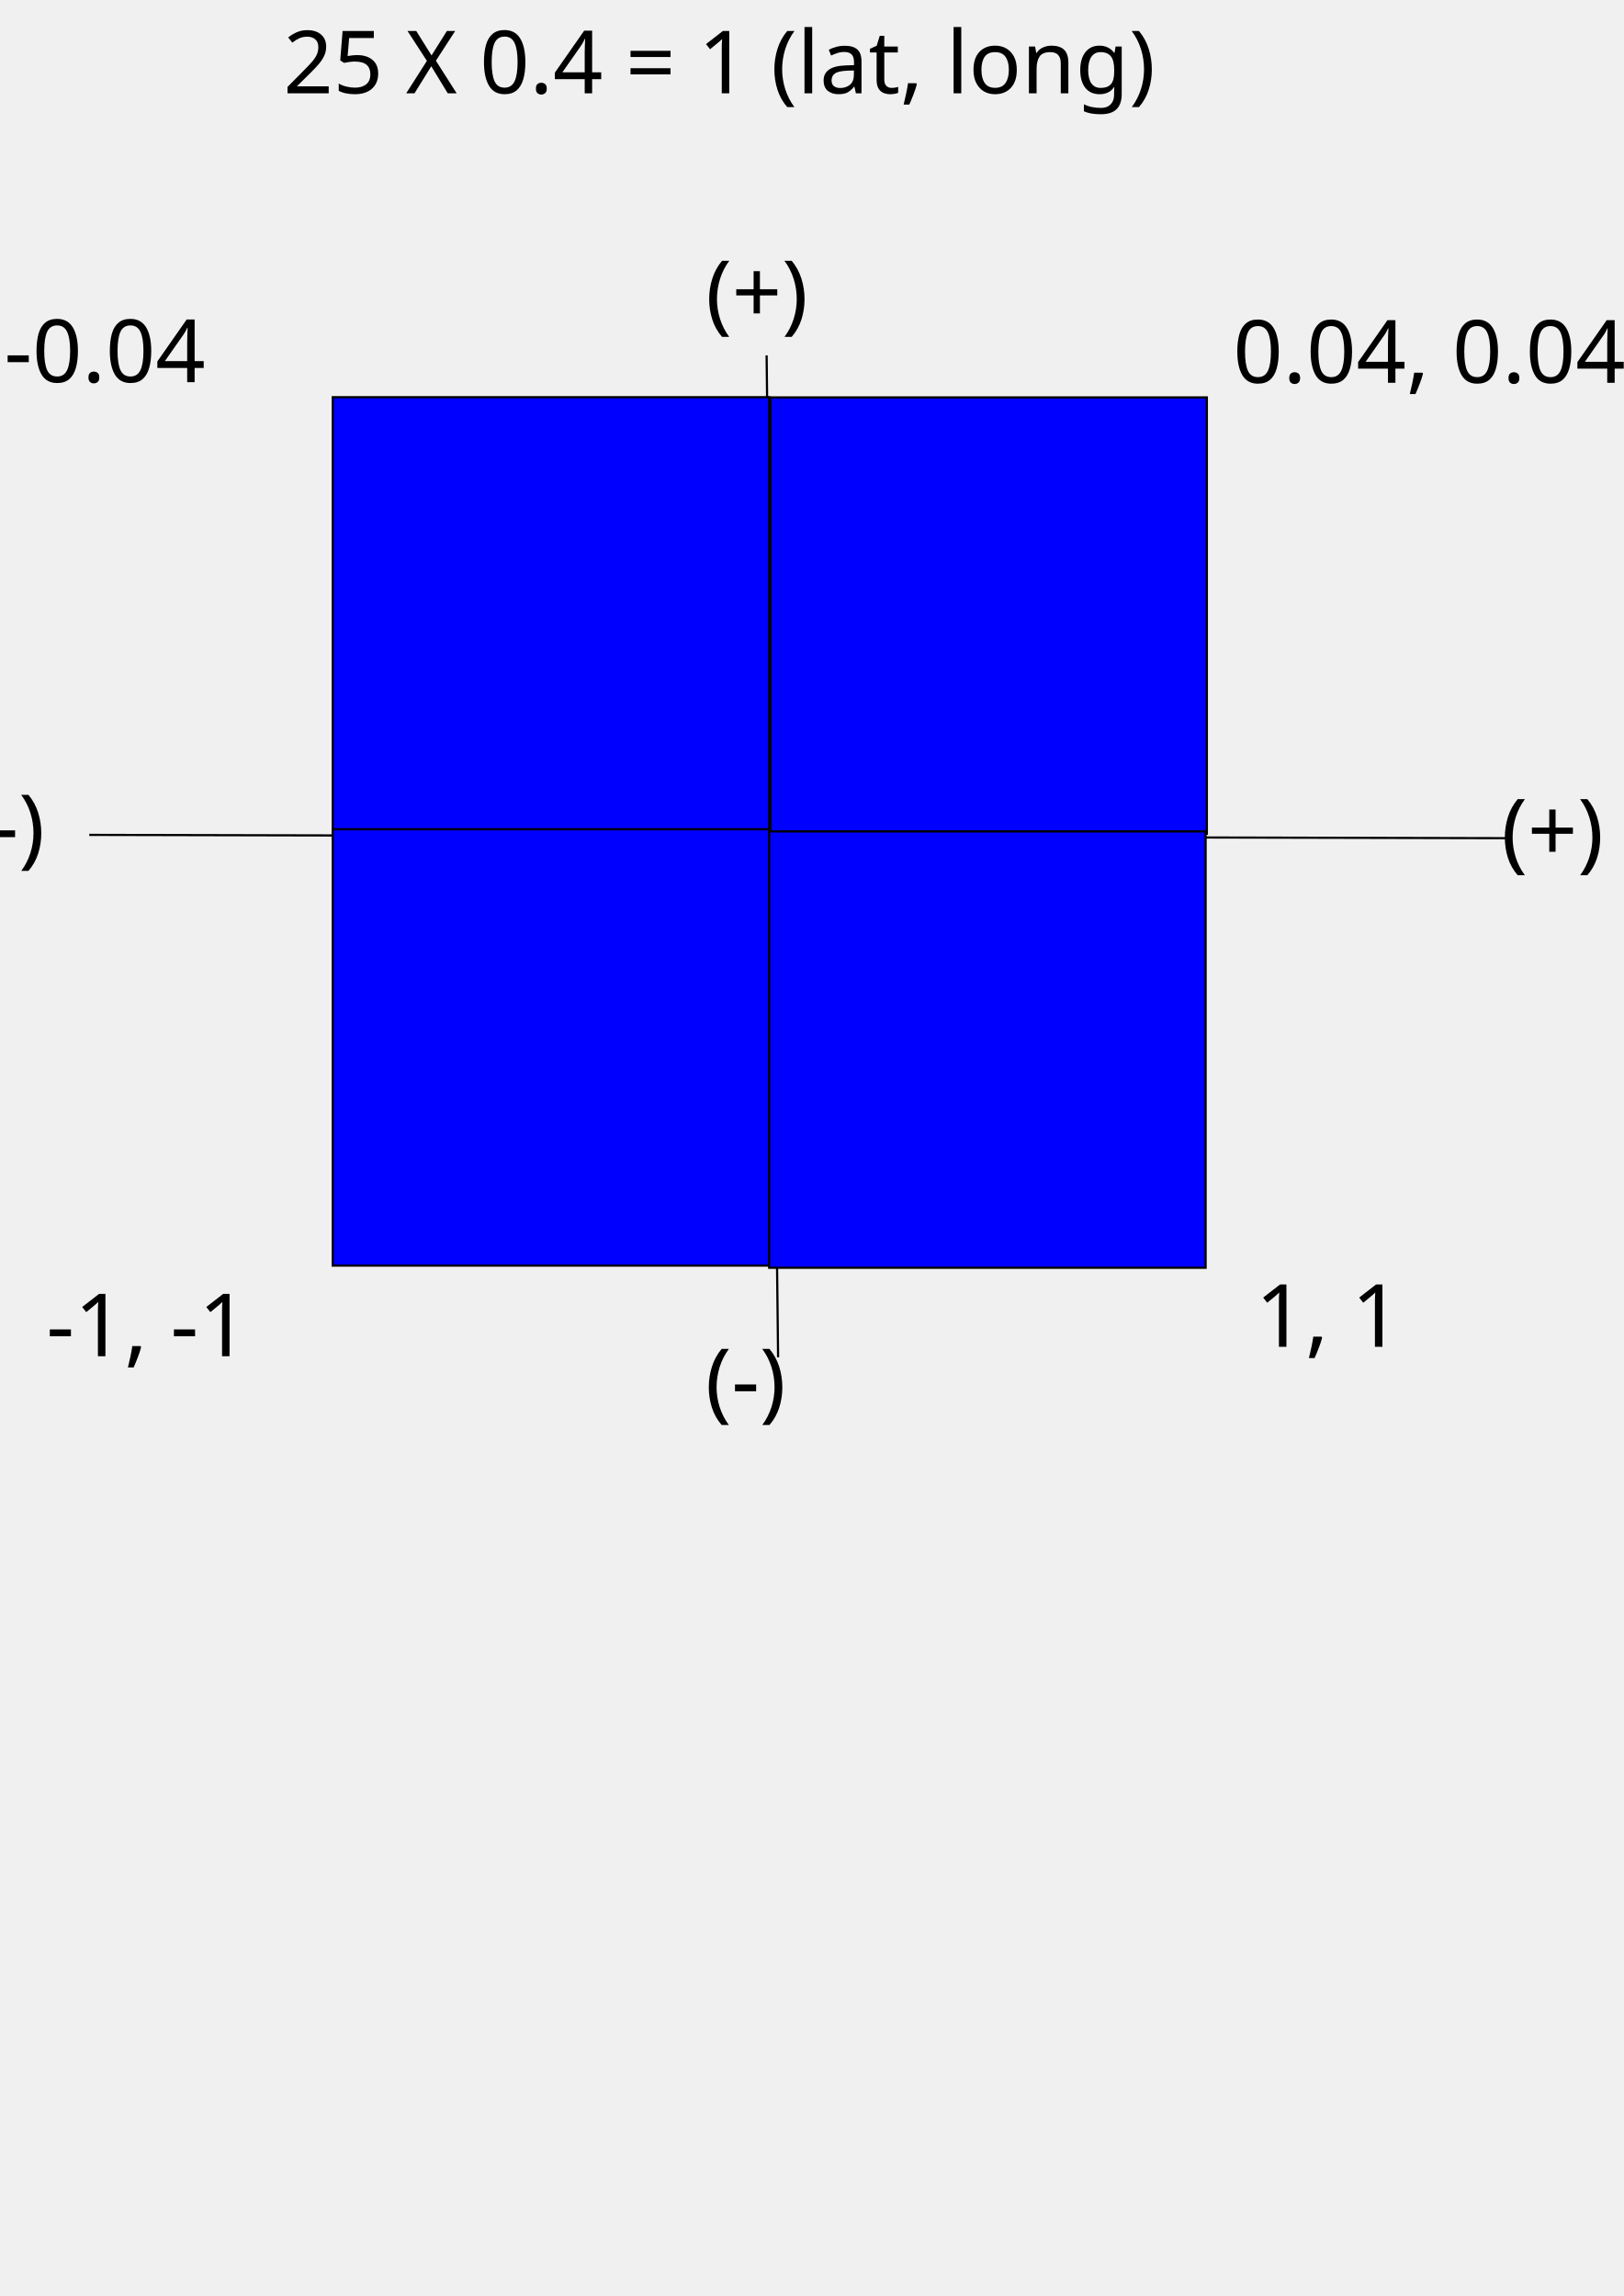
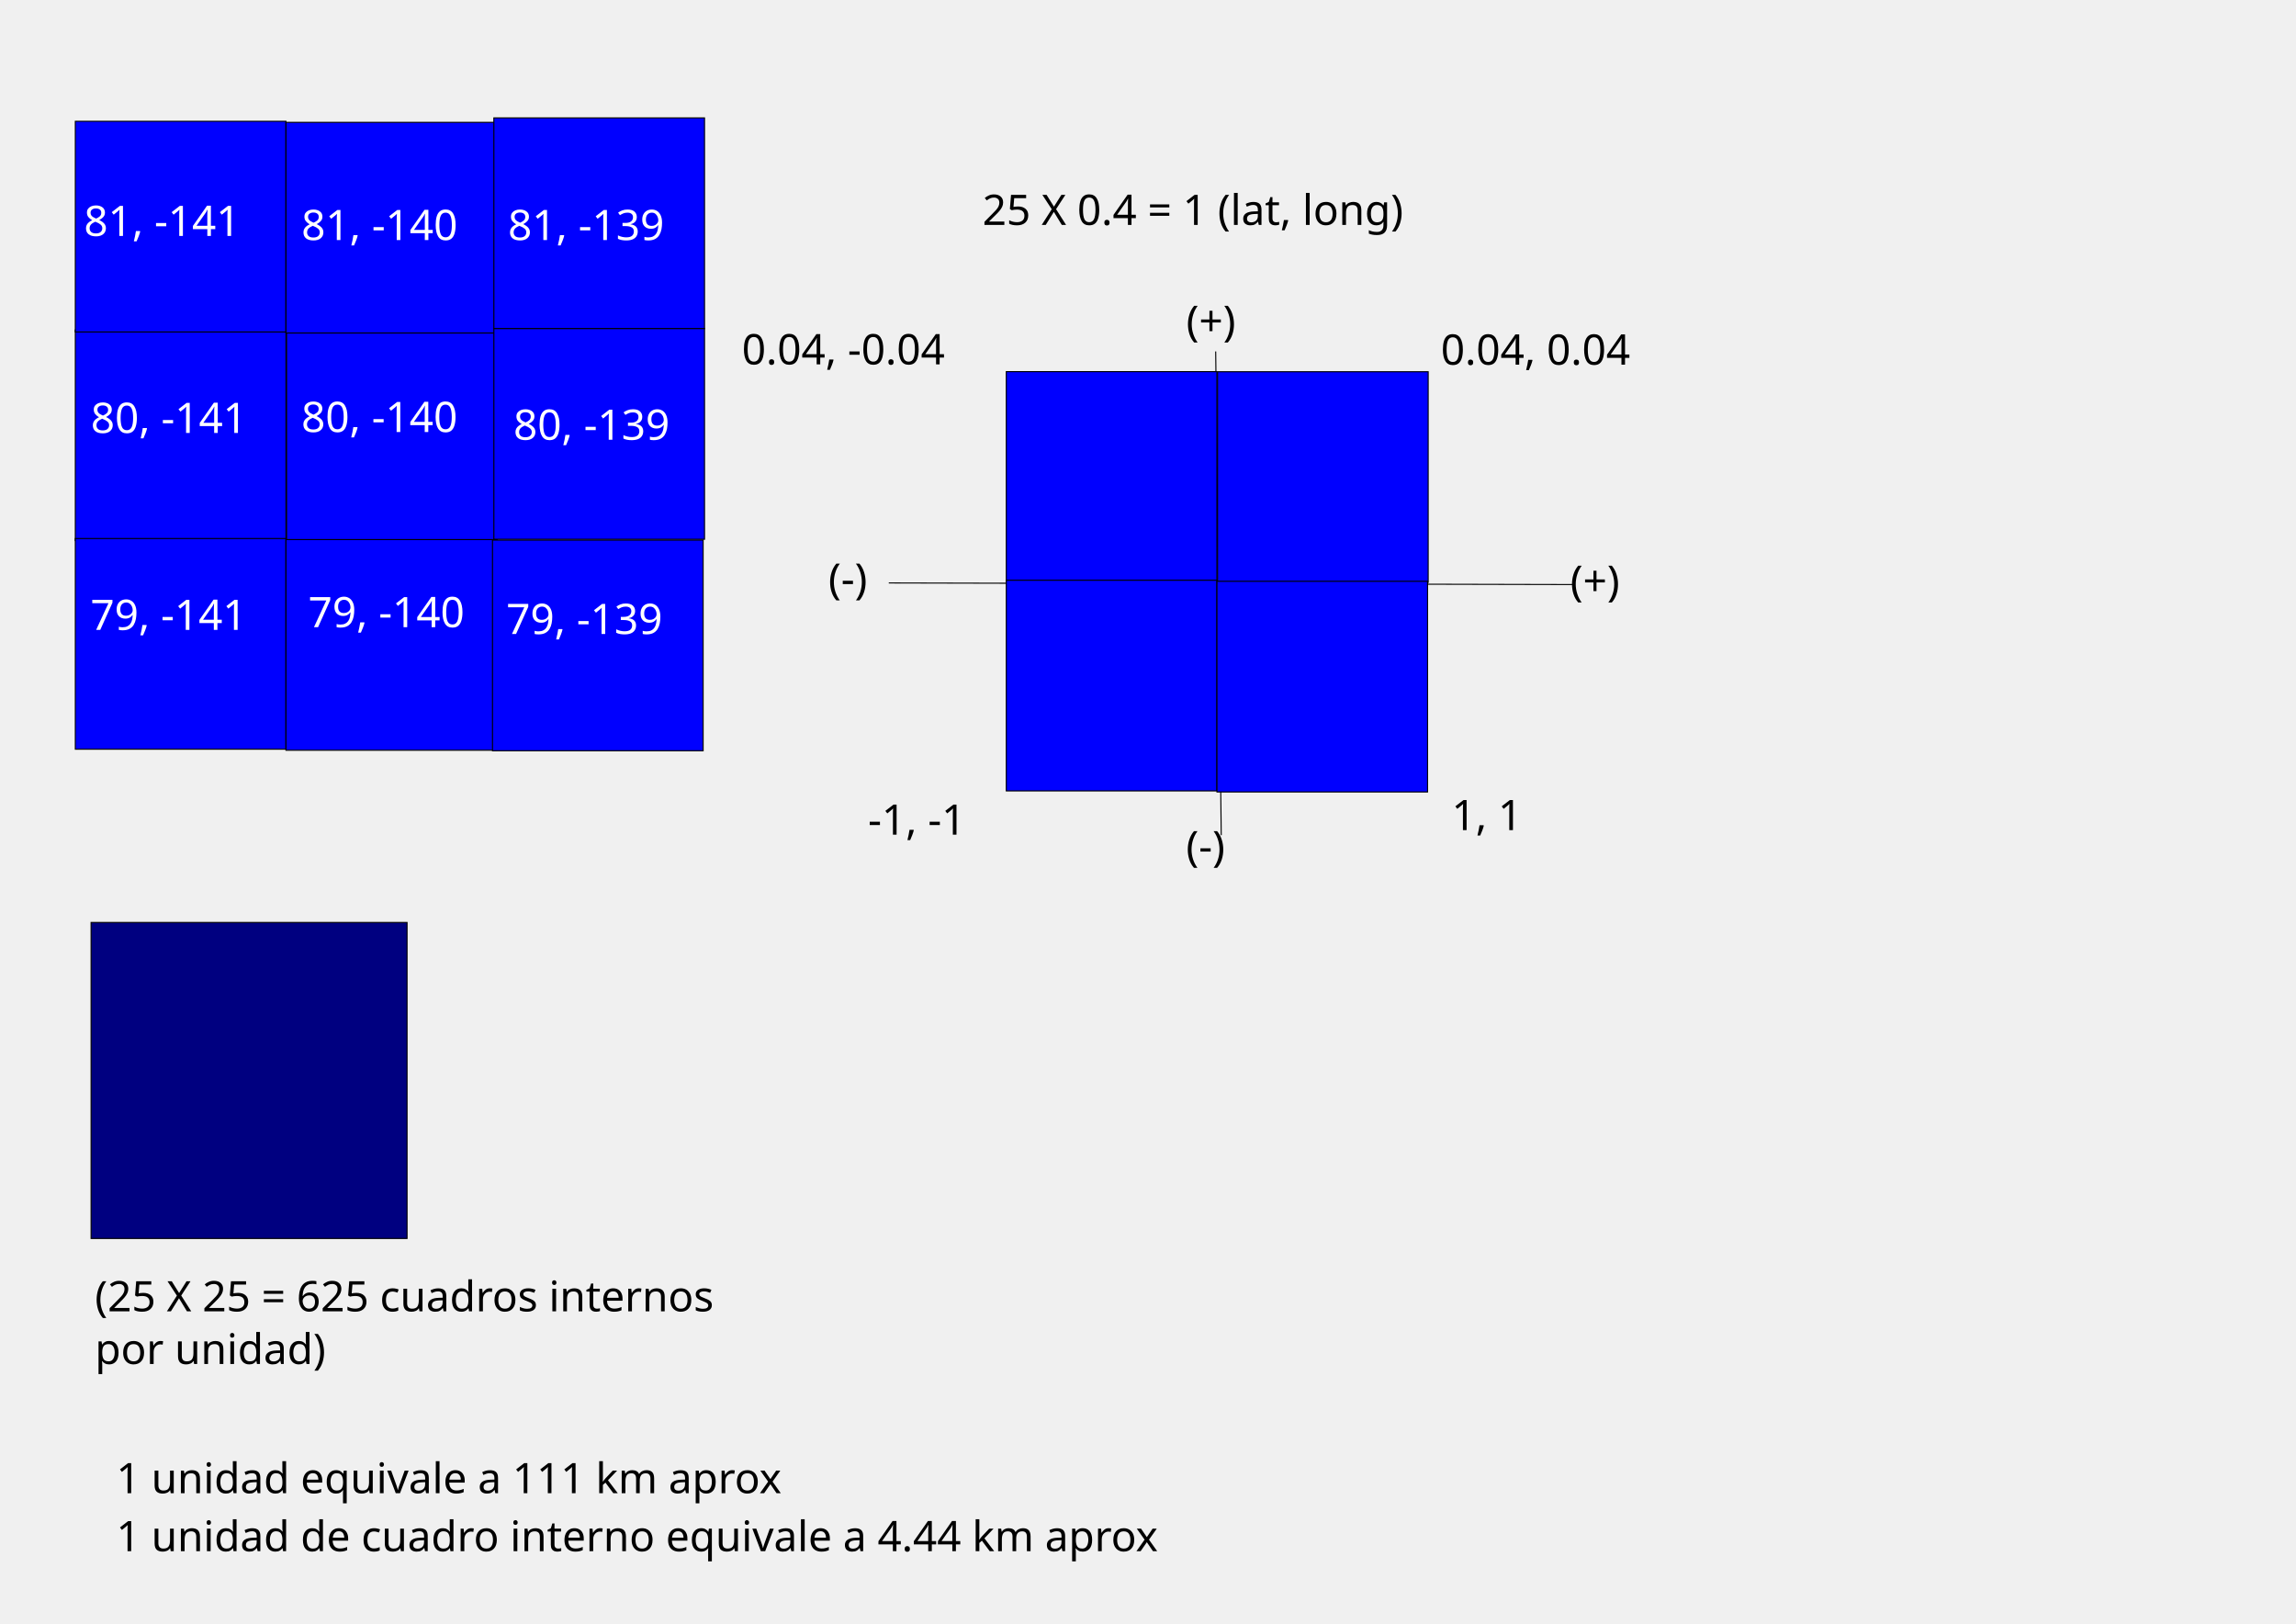
- <svg xmlns="http://www.w3.org/2000/svg" width="210mm" height="297mm" viewBox="0 0 744.094 1052.362" id="svg2" version="1.1">
+ <svg xmlns="http://www.w3.org/2000/svg" width="297mm" height="210mm" viewBox="0 0 1052.362 744.094" id="svg2" version="1.1">
  <defs id="defs4" />
-   <g id="layer1">
-     <path style="fill:none;fill-rule:evenodd;stroke:#000000;stroke-width:1px;stroke-linecap:butt;stroke-linejoin:miter;stroke-opacity:1" d="m 40.909,382.665 650,1.515" id="path3336" />
-     <path style="fill:none;fill-rule:evenodd;stroke:#000000;stroke-width:1px;stroke-linecap:butt;stroke-linejoin:miter;stroke-opacity:1" d="M 356.579,622.099 351.316,162.889" id="path3338" />
-     <rect style="fill:#0000ff;fill-rule:evenodd;stroke:#000000;stroke-width:1px;stroke-linecap:butt;stroke-linejoin:miter;stroke-opacity:1" id="rect3340" width="200" height="200" x="353.064" y="182.149" />
-     <rect style="fill:#0000ff;fill-rule:evenodd;stroke:#000000;stroke-width:1px;stroke-linecap:butt;stroke-linejoin:miter;stroke-opacity:1" id="rect3340-4" width="200" height="200" x="152.495" y="182.045" />
-     <rect style="fill:#0000ff;fill-rule:evenodd;stroke:#000000;stroke-width:1px;stroke-linecap:butt;stroke-linejoin:miter;stroke-opacity:1" id="rect3340-8" width="200" height="200" x="152.495" y="380.085" />
-     <rect style="fill:#0000ff;fill-rule:evenodd;stroke:#000000;stroke-width:1px;stroke-linecap:butt;stroke-linejoin:miter;stroke-opacity:1" id="rect3340-0" width="200" height="200" x="352.495" y="381.075" />
-     <text xml:space="preserve" style="font-style:normal;font-weight:normal;font-size:40px;line-height:125%;font-family:sans-serif;letter-spacing:0px;word-spacing:0px;fill:#000000;fill-opacity:1;stroke:none;stroke-width:1px;stroke-linecap:butt;stroke-linejoin:miter;stroke-opacity:1" x="565.075" y="175.452" id="text3369">
-       <tspan id="tspan3371" x="565.075" y="175.452">0.04, 0.04</tspan>
+   <g id="layer1" transform="translate(0,-308.2677)">
+     <path style="fill:none;fill-rule:evenodd;stroke:#000000;stroke-width:0.483px;stroke-linecap:butt;stroke-linejoin:miter;stroke-opacity:1" d="m 407.366,575.418 313.776,0.731" id="path3336" />
+     <path style="fill:none;fill-rule:evenodd;stroke:#000000;stroke-width:0.483px;stroke-linecap:butt;stroke-linejoin:miter;stroke-opacity:1" d="M 559.75,691 557.209,469.324" id="path3338" />
+     <rect style="fill:#0000ff;fill-rule:evenodd;stroke:#000000;stroke-width:0.483px;stroke-linecap:butt;stroke-linejoin:miter;stroke-opacity:1" id="rect3340" width="96.546" height="96.546" x="558.053" y="478.622" />
+     <rect style="fill:#0000ff;fill-rule:evenodd;stroke:#000000;stroke-width:0.483px;stroke-linecap:butt;stroke-linejoin:miter;stroke-opacity:1" id="rect3340-4" width="96.546" height="96.546" x="461.232" y="478.572" />
+     <rect style="fill:#0000ff;fill-rule:evenodd;stroke:#000000;stroke-width:0.483px;stroke-linecap:butt;stroke-linejoin:miter;stroke-opacity:1" id="rect3340-8" width="96.546" height="96.546" x="461.232" y="574.172" />
+     <rect style="fill:#0000ff;fill-rule:evenodd;stroke:#000000;stroke-width:0.483px;stroke-linecap:butt;stroke-linejoin:miter;stroke-opacity:1" id="rect3340-0" width="96.546" height="96.546" x="557.778" y="574.65" />
+     <text xml:space="preserve" style="font-style:normal;font-weight:normal;font-size:19.309px;line-height:125%;font-family:sans-serif;letter-spacing:0px;word-spacing:0px;fill:#000000;fill-opacity:1;stroke:none;stroke-width:1px;stroke-linecap:butt;stroke-linejoin:miter;stroke-opacity:1" x="660.398" y="475.389" id="text3369">
+       <tspan id="tspan3371" x="660.398" y="475.389">0.04, 0.04</tspan>
    </text>
-     <text xml:space="preserve" style="font-style:normal;font-weight:normal;font-size:40px;line-height:125%;font-family:sans-serif;letter-spacing:0px;word-spacing:0px;fill:#000000;fill-opacity:1;stroke:none;stroke-width:1px;stroke-linecap:butt;stroke-linejoin:miter;stroke-opacity:1" x="-98.575" y="175.156" id="text3369-5">
-       <tspan x="-98.575" y="175.156" id="tspan3391">0.04, -0.04</tspan>
+     <text xml:space="preserve" style="font-style:normal;font-weight:normal;font-size:19.309px;line-height:125%;font-family:sans-serif;letter-spacing:0px;word-spacing:0px;fill:#000000;fill-opacity:1;stroke:none;stroke-width:1px;stroke-linecap:butt;stroke-linejoin:miter;stroke-opacity:1" x="340.032" y="475.246" id="text3369-5">
+       <tspan x="340.032" y="475.246" id="tspan3391">0.04, -0.04</tspan>
    </text>
-     <text xml:space="preserve" style="font-style:normal;font-weight:normal;font-size:40px;line-height:125%;font-family:sans-serif;letter-spacing:0px;word-spacing:0px;fill:#000000;fill-opacity:1;stroke:none;stroke-width:1px;stroke-linecap:butt;stroke-linejoin:miter;stroke-opacity:1" x="323.405" y="148.092" id="text3397">
-       <tspan id="tspan3399" x="323.405" y="148.092">(+)</tspan>
+     <text xml:space="preserve" style="font-style:normal;font-weight:normal;font-size:19.309px;line-height:125%;font-family:sans-serif;letter-spacing:0px;word-spacing:0px;fill:#000000;fill-opacity:1;stroke:none;stroke-width:1px;stroke-linecap:butt;stroke-linejoin:miter;stroke-opacity:1" x="543.735" y="462.182" id="text3397">
+       <tspan id="tspan3399" x="543.735" y="462.182">(+)</tspan>
    </text>
-     <text xml:space="preserve" style="font-style:normal;font-weight:normal;font-size:40px;line-height:125%;font-family:sans-serif;letter-spacing:0px;word-spacing:0px;fill:#000000;fill-opacity:1;stroke:none;stroke-width:1px;stroke-linecap:butt;stroke-linejoin:miter;stroke-opacity:1" x="-16.372" y="392.867" id="text3397-8">
-       <tspan id="tspan3399-3" x="-16.372" y="392.867">(-)</tspan>
+     <text xml:space="preserve" style="font-style:normal;font-weight:normal;font-size:19.309px;line-height:125%;font-family:sans-serif;letter-spacing:0px;word-spacing:0px;fill:#000000;fill-opacity:1;stroke:none;stroke-width:1px;stroke-linecap:butt;stroke-linejoin:miter;stroke-opacity:1" x="379.714" y="580.342" id="text3397-8">
+       <tspan id="tspan3399-3" x="379.714" y="580.342">(-)</tspan>
    </text>
-     <text xml:space="preserve" style="font-style:normal;font-weight:normal;font-size:40px;line-height:125%;font-family:sans-serif;letter-spacing:0px;word-spacing:0px;fill:#000000;fill-opacity:1;stroke:none;stroke-width:1px;stroke-linecap:butt;stroke-linejoin:miter;stroke-opacity:1" x="688.027" y="394.851" id="text3397-8-2">
-       <tspan id="tspan3399-3-3" x="688.027" y="394.851">(+)</tspan>
+     <text xml:space="preserve" style="font-style:normal;font-weight:normal;font-size:19.309px;line-height:125%;font-family:sans-serif;letter-spacing:0px;word-spacing:0px;fill:#000000;fill-opacity:1;stroke:none;stroke-width:1px;stroke-linecap:butt;stroke-linejoin:miter;stroke-opacity:1" x="719.75" y="581.3" id="text3397-8-2">
+       <tspan id="tspan3399-3-3" x="719.75" y="581.3">(+)</tspan>
    </text>
-     <text xml:space="preserve" style="font-style:normal;font-weight:normal;font-size:40px;line-height:125%;font-family:sans-serif;letter-spacing:0px;word-spacing:0px;fill:#000000;fill-opacity:1;stroke:none;stroke-width:1px;stroke-linecap:butt;stroke-linejoin:miter;stroke-opacity:1" x="323.229" y="646.826" id="text3397-8-2-1">
-       <tspan id="tspan3399-3-3-3" x="323.229" y="646.826">(-)</tspan>
+     <text xml:space="preserve" style="font-style:normal;font-weight:normal;font-size:19.309px;line-height:125%;font-family:sans-serif;letter-spacing:0px;word-spacing:0px;fill:#000000;fill-opacity:1;stroke:none;stroke-width:1px;stroke-linecap:butt;stroke-linejoin:miter;stroke-opacity:1" x="543.651" y="702.937" id="text3397-8-2-1">
+       <tspan id="tspan3399-3-3-3" x="543.651" y="702.937">(-)</tspan>
    </text>
-     <text xml:space="preserve" style="font-style:normal;font-weight:normal;font-size:40px;line-height:125%;font-family:sans-serif;letter-spacing:0px;word-spacing:0px;fill:#000000;fill-opacity:1;stroke:none;stroke-width:1px;stroke-linecap:butt;stroke-linejoin:miter;stroke-opacity:1" x="129.835" y="42.772" id="text3455">
-       <tspan id="tspan3457" x="129.835" y="42.772">25 X 0.4 = 1 (lat, long)</tspan>
+     <text xml:space="preserve" style="font-style:normal;font-weight:normal;font-size:19.309px;line-height:125%;font-family:sans-serif;letter-spacing:0px;word-spacing:0px;fill:#000000;fill-opacity:1;stroke:none;stroke-width:1px;stroke-linecap:butt;stroke-linejoin:miter;stroke-opacity:1" x="450.293" y="411.34" id="text3455">
+       <tspan id="tspan3457" x="450.293" y="411.34">25 X 0.4 = 1 (lat, long)</tspan>
    </text>
-     <rect style="fill:#000080;fill-rule:evenodd;stroke:#000000;stroke-width:1px;stroke-linecap:butt;stroke-linejoin:miter;stroke-opacity:1" id="rect3459" width="300" height="300" x="956.89" y="5.477" />
-     <text xml:space="preserve" style="font-style:normal;font-weight:normal;font-size:40px;line-height:125%;font-family:sans-serif;letter-spacing:0px;word-spacing:0px;fill:#000000;fill-opacity:1;stroke:none;stroke-width:1px;stroke-linecap:butt;stroke-linejoin:miter;stroke-opacity:1" x="960.563" y="374.642" id="text3461">
-       <tspan id="tspan3463" x="960.563" y="374.642">(25 X 25 = 625 cuadros internos</tspan>
-       <tspan x="960.563" y="424.642" id="tspan3465">por unidad)</tspan>
+     <rect style="fill:#000080;fill-rule:evenodd;stroke:#000000;stroke-width:0.483px;stroke-linecap:butt;stroke-linejoin:miter;stroke-opacity:1" id="rect3459" width="144.82" height="144.82" x="41.747" y="730.999" />
+     <text xml:space="preserve" style="font-style:normal;font-weight:normal;font-size:19.309px;line-height:125%;font-family:sans-serif;letter-spacing:0px;word-spacing:0px;fill:#000000;fill-opacity:1;stroke:none;stroke-width:1px;stroke-linecap:butt;stroke-linejoin:miter;stroke-opacity:1" x="43.52" y="909.207" id="text3461">
+       <tspan id="tspan3463" x="43.52" y="909.207">(25 X 25 = 625 cuadros internos</tspan>
+       <tspan x="43.52" y="933.343" id="tspan3465">por unidad)</tspan>
    </text>
-     <text xml:space="preserve" style="font-style:normal;font-weight:normal;font-size:40px;line-height:125%;font-family:sans-serif;letter-spacing:0px;word-spacing:0px;fill:#000000;fill-opacity:1;stroke:none;stroke-width:1px;stroke-linecap:butt;stroke-linejoin:miter;stroke-opacity:1" x="980.766" y="547.286" id="text3467">
-       <tspan id="tspan3469" x="980.766" y="547.286">1 unidad equivale a 111 km aprox</tspan>
-       <tspan x="980.766" y="597.286" id="tspan3471" />
+     <text xml:space="preserve" style="font-style:normal;font-weight:normal;font-size:19.309px;line-height:125%;font-family:sans-serif;letter-spacing:0px;word-spacing:0px;fill:#000000;fill-opacity:1;stroke:none;stroke-width:1px;stroke-linecap:butt;stroke-linejoin:miter;stroke-opacity:1" x="53.273" y="992.548" id="text3467">
+       <tspan id="tspan3469" x="53.273" y="992.548">1 unidad equivale a 111 km aprox</tspan>
+       <tspan x="53.273" y="1016.684" id="tspan3471" />
    </text>
-     <text xml:space="preserve" style="font-style:normal;font-weight:normal;font-size:40px;line-height:125%;font-family:sans-serif;letter-spacing:0px;word-spacing:0px;fill:#000000;fill-opacity:1;stroke:none;stroke-width:1px;stroke-linecap:butt;stroke-linejoin:miter;stroke-opacity:1" x="980.766" y="602.385" id="text3473">
-       <tspan id="tspan3475" x="980.766" y="602.385">1 unidad de cuadro interno equivale a 4.44 km aprox </tspan>
+     <text xml:space="preserve" style="font-style:normal;font-weight:normal;font-size:19.309px;line-height:125%;font-family:sans-serif;letter-spacing:0px;word-spacing:0px;fill:#000000;fill-opacity:1;stroke:none;stroke-width:1px;stroke-linecap:butt;stroke-linejoin:miter;stroke-opacity:1" x="53.273" y="1019.146" id="text3473">
+       <tspan id="tspan3475" x="53.273" y="1019.146">1 unidad de cuadro interno equivale a 4.44 km aprox </tspan>
    </text>
-     <text xml:space="preserve" style="font-style:normal;font-weight:normal;font-size:40px;line-height:125%;font-family:sans-serif;letter-spacing:0px;word-spacing:0px;fill:#000000;fill-opacity:1;stroke:none;stroke-width:1px;stroke-linecap:butt;stroke-linejoin:miter;stroke-opacity:1" x="21.231" y="621.621" id="text3369-5-4">
-       <tspan x="21.231" y="621.621" id="tspan3391-9">-1, -1</tspan>
+     <text xml:space="preserve" style="font-style:normal;font-weight:normal;font-size:19.309px;line-height:125%;font-family:sans-serif;letter-spacing:0px;word-spacing:0px;fill:#000000;fill-opacity:1;stroke:none;stroke-width:1px;stroke-linecap:butt;stroke-linejoin:miter;stroke-opacity:1" x="397.866" y="690.769" id="text3369-5-4">
+       <tspan x="397.866" y="690.769" id="tspan3391-9">-1, -1</tspan>
    </text>
-     <text xml:space="preserve" style="font-style:normal;font-weight:normal;font-size:40px;line-height:125%;font-family:sans-serif;letter-spacing:0px;word-spacing:0px;fill:#000000;fill-opacity:1;stroke:none;stroke-width:1px;stroke-linecap:butt;stroke-linejoin:miter;stroke-opacity:1" x="575.325" y="617.297" id="text3495">
-       <tspan id="tspan3497" x="575.325" y="617.297">1, 1</tspan>
+     <text xml:space="preserve" style="font-style:normal;font-weight:normal;font-size:19.309px;line-height:125%;font-family:sans-serif;letter-spacing:0px;word-spacing:0px;fill:#000000;fill-opacity:1;stroke:none;stroke-width:1px;stroke-linecap:butt;stroke-linejoin:miter;stroke-opacity:1" x="665.345" y="688.682" id="text3495">
+       <tspan id="tspan3497" x="665.345" y="688.682">1, 1</tspan>
    </text>
-     <rect style="fill:#0000ff;fill-rule:evenodd;stroke:#000000;stroke-width:1px;stroke-linecap:butt;stroke-linejoin:miter;stroke-opacity:1" id="rect3340-00" width="200" height="200" x="-530.884" y="142.562" />
-     <rect style="fill:#0000ff;fill-rule:evenodd;stroke:#000000;stroke-width:1px;stroke-linecap:butt;stroke-linejoin:miter;stroke-opacity:1" id="rect3340-4-2" width="200" height="200" x="-731.453" y="142.458" />
-     <rect style="fill:#0000ff;fill-rule:evenodd;stroke:#000000;stroke-width:1px;stroke-linecap:butt;stroke-linejoin:miter;stroke-opacity:1" id="rect3340-8-2" width="200" height="200" x="-731.453" y="340.497" />
-     <rect style="fill:#0000ff;fill-rule:evenodd;stroke:#000000;stroke-width:1px;stroke-linecap:butt;stroke-linejoin:miter;stroke-opacity:1" id="rect3340-0-0" width="200" height="200" x="-531.453" y="341.487" />
-     <rect style="fill:#0000ff;fill-rule:evenodd;stroke:#000000;stroke-width:1px;stroke-linecap:butt;stroke-linejoin:miter;stroke-opacity:1" id="rect3340-8-0" width="200" height="200" x="-731.453" y="-55.607" />
-     <rect style="fill:#0000ff;fill-rule:evenodd;stroke:#000000;stroke-width:1px;stroke-linecap:butt;stroke-linejoin:miter;stroke-opacity:1" id="rect3340-0-1" width="200" height="200" x="-531.453" y="-54.616" />
-     <rect style="fill:#0000ff;fill-rule:evenodd;stroke:#000000;stroke-width:1px;stroke-linecap:butt;stroke-linejoin:miter;stroke-opacity:1" id="rect3340-4-6" width="200" height="200" x="-334.051" y="-58.841" />
-     <rect style="fill:#0000ff;fill-rule:evenodd;stroke:#000000;stroke-width:1px;stroke-linecap:butt;stroke-linejoin:miter;stroke-opacity:1" id="rect3340-8-5" width="200" height="200" x="-334.051" y="141.199" />
-     <rect style="fill:#0000ff;fill-rule:evenodd;stroke:#000000;stroke-width:1px;stroke-linecap:butt;stroke-linejoin:miter;stroke-opacity:1" id="rect3340-4-60" width="200" height="200" x="-335.349" y="341.964" />
-     <text xml:space="preserve" style="font-style:normal;font-weight:normal;font-size:40px;line-height:125%;font-family:sans-serif;letter-spacing:0px;word-spacing:0px;fill:#ffffff;fill-opacity:1;stroke:none;stroke-width:1px;stroke-linecap:butt;stroke-linejoin:miter;stroke-opacity:1" x="-516.883" y="239.375" id="text3559">
-       <tspan id="tspan3561" x="-516.883" y="239.375">80, -140</tspan>
+     <rect style="fill:#0000ff;fill-rule:evenodd;stroke:#000000;stroke-width:0.483px;stroke-linecap:butt;stroke-linejoin:miter;stroke-opacity:1" id="rect3340-00" width="96.546" height="96.546" x="131.343" y="459.512" />
+     <rect style="fill:#0000ff;fill-rule:evenodd;stroke:#000000;stroke-width:0.483px;stroke-linecap:butt;stroke-linejoin:miter;stroke-opacity:1" id="rect3340-4-2" width="96.546" height="96.546" x="34.522" y="459.462" />
+     <rect style="fill:#0000ff;fill-rule:evenodd;stroke:#000000;stroke-width:0.483px;stroke-linecap:butt;stroke-linejoin:miter;stroke-opacity:1" id="rect3340-8-2" width="96.546" height="96.546" x="34.522" y="555.062" />
+     <rect style="fill:#0000ff;fill-rule:evenodd;stroke:#000000;stroke-width:0.483px;stroke-linecap:butt;stroke-linejoin:miter;stroke-opacity:1" id="rect3340-0-0" width="96.546" height="96.546" x="131.068" y="555.54" />
+     <rect style="fill:#0000ff;fill-rule:evenodd;stroke:#000000;stroke-width:0.483px;stroke-linecap:butt;stroke-linejoin:miter;stroke-opacity:1" id="rect3340-8-0" width="96.546" height="96.546" x="34.522" y="363.85" />
+     <rect style="fill:#0000ff;fill-rule:evenodd;stroke:#000000;stroke-width:0.483px;stroke-linecap:butt;stroke-linejoin:miter;stroke-opacity:1" id="rect3340-0-1" width="96.546" height="96.546" x="131.068" y="364.328" />
+     <rect style="fill:#0000ff;fill-rule:evenodd;stroke:#000000;stroke-width:0.483px;stroke-linecap:butt;stroke-linejoin:miter;stroke-opacity:1" id="rect3340-4-6" width="96.546" height="96.546" x="226.361" y="362.289" />
+     <rect style="fill:#0000ff;fill-rule:evenodd;stroke:#000000;stroke-width:0.483px;stroke-linecap:butt;stroke-linejoin:miter;stroke-opacity:1" id="rect3340-8-5" width="96.546" height="96.546" x="226.361" y="458.854" />
+     <rect style="fill:#0000ff;fill-rule:evenodd;stroke:#000000;stroke-width:0.483px;stroke-linecap:butt;stroke-linejoin:miter;stroke-opacity:1" id="rect3340-4-60" width="96.546" height="96.546" x="225.734" y="555.77" />
+     <text xml:space="preserve" style="font-style:normal;font-weight:normal;font-size:19.309px;line-height:125%;font-family:sans-serif;letter-spacing:0px;word-spacing:0px;fill:#ffffff;fill-opacity:1;stroke:none;stroke-width:1px;stroke-linecap:butt;stroke-linejoin:miter;stroke-opacity:1" x="138.102" y="506.247" id="text3559">
+       <tspan id="tspan3561" x="138.102" y="506.247">80, -140</tspan>
    </text>
-     <text xml:space="preserve" style="font-style:normal;font-weight:normal;font-size:40px;line-height:125%;font-family:sans-serif;letter-spacing:0px;word-spacing:0px;fill:#ffffff;fill-opacity:1;stroke:none;stroke-width:1px;stroke-linecap:butt;stroke-linejoin:miter;stroke-opacity:1" x="-516.794" y="57.128" id="text3559-8">
-       <tspan id="tspan3561-3" x="-516.794" y="57.128">81, -140</tspan>
+     <text xml:space="preserve" style="font-style:normal;font-weight:normal;font-size:19.309px;line-height:125%;font-family:sans-serif;letter-spacing:0px;word-spacing:0px;fill:#ffffff;fill-opacity:1;stroke:none;stroke-width:1px;stroke-linecap:butt;stroke-linejoin:miter;stroke-opacity:1" x="138.145" y="418.271" id="text3559-8">
+       <tspan id="tspan3561-3" x="138.145" y="418.271">81, -140</tspan>
    </text>
-     <text xml:space="preserve" style="font-style:normal;font-weight:normal;font-size:40px;line-height:125%;font-family:sans-serif;letter-spacing:0px;word-spacing:0px;fill:#ffffff;fill-opacity:1;stroke:none;stroke-width:1px;stroke-linecap:butt;stroke-linejoin:miter;stroke-opacity:1" x="-510.3" y="424.661" id="text3559-7">
-       <tspan id="tspan3561-9" x="-510.3" y="424.661">79, -140</tspan>
+     <text xml:space="preserve" style="font-style:normal;font-weight:normal;font-size:19.309px;line-height:125%;font-family:sans-serif;letter-spacing:0px;word-spacing:0px;fill:#ffffff;fill-opacity:1;stroke:none;stroke-width:1px;stroke-linecap:butt;stroke-linejoin:miter;stroke-opacity:1" x="141.279" y="595.69" id="text3559-7">
+       <tspan id="tspan3561-9" x="141.279" y="595.69">79, -140</tspan>
    </text>
-     <text xml:space="preserve" style="font-style:normal;font-weight:normal;font-size:40px;line-height:125%;font-family:sans-serif;letter-spacing:0px;word-spacing:0px;fill:#ffffff;fill-opacity:1;stroke:none;stroke-width:1px;stroke-linecap:butt;stroke-linejoin:miter;stroke-opacity:1" x="-315.495" y="246.739" id="text3559-1">
-       <tspan id="tspan3561-96" x="-315.495" y="246.739">80, -139</tspan>
+     <text xml:space="preserve" style="font-style:normal;font-weight:normal;font-size:19.309px;line-height:125%;font-family:sans-serif;letter-spacing:0px;word-spacing:0px;fill:#ffffff;fill-opacity:1;stroke:none;stroke-width:1px;stroke-linecap:butt;stroke-linejoin:miter;stroke-opacity:1" x="235.318" y="509.802" id="text3559-1">
+       <tspan id="tspan3561-96" x="235.318" y="509.802">80, -139</tspan>
    </text>
-     <text xml:space="preserve" style="font-style:normal;font-weight:normal;font-size:40px;line-height:125%;font-family:sans-serif;letter-spacing:0px;word-spacing:0px;fill:#ffffff;fill-opacity:1;stroke:none;stroke-width:1px;stroke-linecap:butt;stroke-linejoin:miter;stroke-opacity:1" x="-716.794" y="240.245" id="text3559-9">
-       <tspan id="tspan3561-8" x="-716.794" y="240.245">80, -141</tspan>
+     <text xml:space="preserve" style="font-style:normal;font-weight:normal;font-size:19.309px;line-height:125%;font-family:sans-serif;letter-spacing:0px;word-spacing:0px;fill:#ffffff;fill-opacity:1;stroke:none;stroke-width:1px;stroke-linecap:butt;stroke-linejoin:miter;stroke-opacity:1" x="41.598" y="506.667" id="text3559-9">
+       <tspan id="tspan3561-8" x="41.598" y="506.667">80, -141</tspan>
    </text>
-     <text xml:space="preserve" style="font-style:normal;font-weight:normal;font-size:40px;line-height:125%;font-family:sans-serif;letter-spacing:0px;word-spacing:0px;fill:#ffffff;fill-opacity:1;stroke:none;stroke-width:1px;stroke-linecap:butt;stroke-linejoin:miter;stroke-opacity:1" x="-320.69" y="57.128" id="text3559-1-8">
-       <tspan id="tspan3561-96-4" x="-320.69" y="57.128">81, -139</tspan>
+     <text xml:space="preserve" style="font-style:normal;font-weight:normal;font-size:19.309px;line-height:125%;font-family:sans-serif;letter-spacing:0px;word-spacing:0px;fill:#ffffff;fill-opacity:1;stroke:none;stroke-width:1px;stroke-linecap:butt;stroke-linejoin:miter;stroke-opacity:1" x="232.81" y="418.271" id="text3559-1-8">
+       <tspan id="tspan3561-96-4" x="232.81" y="418.271">81, -139</tspan>
    </text>
-     <text xml:space="preserve" style="font-style:normal;font-weight:normal;font-size:40px;line-height:125%;font-family:sans-serif;letter-spacing:0px;word-spacing:0px;fill:#ffffff;fill-opacity:1;stroke:none;stroke-width:1px;stroke-linecap:butt;stroke-linejoin:miter;stroke-opacity:1" x="-723.287" y="53.232" id="text3559-1-6">
-       <tspan id="tspan3561-96-9" x="-723.287" y="53.232">81, -141</tspan>
+     <text xml:space="preserve" style="font-style:normal;font-weight:normal;font-size:19.309px;line-height:125%;font-family:sans-serif;letter-spacing:0px;word-spacing:0px;fill:#ffffff;fill-opacity:1;stroke:none;stroke-width:1px;stroke-linecap:butt;stroke-linejoin:miter;stroke-opacity:1" x="38.464" y="416.39" id="text3559-1-6">
+       <tspan id="tspan3561-96-9" x="38.464" y="416.39">81, -141</tspan>
    </text>
-     <text xml:space="preserve" style="font-style:normal;font-weight:normal;font-size:40px;line-height:125%;font-family:sans-serif;letter-spacing:0px;word-spacing:0px;fill:#ffffff;fill-opacity:1;stroke:none;stroke-width:1px;stroke-linecap:butt;stroke-linejoin:miter;stroke-opacity:1" x="-322.301" y="431.115" id="text3559-7-9">
-       <tspan id="tspan3561-9-9" x="-322.301" y="431.115">79, -139</tspan>
+     <text xml:space="preserve" style="font-style:normal;font-weight:normal;font-size:19.309px;line-height:125%;font-family:sans-serif;letter-spacing:0px;word-spacing:0px;fill:#ffffff;fill-opacity:1;stroke:none;stroke-width:1px;stroke-linecap:butt;stroke-linejoin:miter;stroke-opacity:1" x="232.033" y="598.806" id="text3559-7-9">
+       <tspan id="tspan3561-9-9" x="232.033" y="598.806">79, -139</tspan>
    </text>
-     <text xml:space="preserve" style="font-style:normal;font-weight:normal;font-size:40px;line-height:125%;font-family:sans-serif;letter-spacing:0px;word-spacing:0px;fill:#ffffff;fill-opacity:1;stroke:none;stroke-width:1px;stroke-linecap:butt;stroke-linejoin:miter;stroke-opacity:1" x="-717.106" y="427.219" id="text3559-7-9-3">
-       <tspan id="tspan3561-9-9-0" x="-717.106" y="427.219">79, -141</tspan>
+     <text xml:space="preserve" style="font-style:normal;font-weight:normal;font-size:19.309px;line-height:125%;font-family:sans-serif;letter-spacing:0px;word-spacing:0px;fill:#ffffff;fill-opacity:1;stroke:none;stroke-width:1px;stroke-linecap:butt;stroke-linejoin:miter;stroke-opacity:1" x="41.448" y="596.925" id="text3559-7-9-3">
+       <tspan id="tspan3561-9-9-0" x="41.448" y="596.925">79, -141</tspan>
    </text>
  </g>
</svg>
